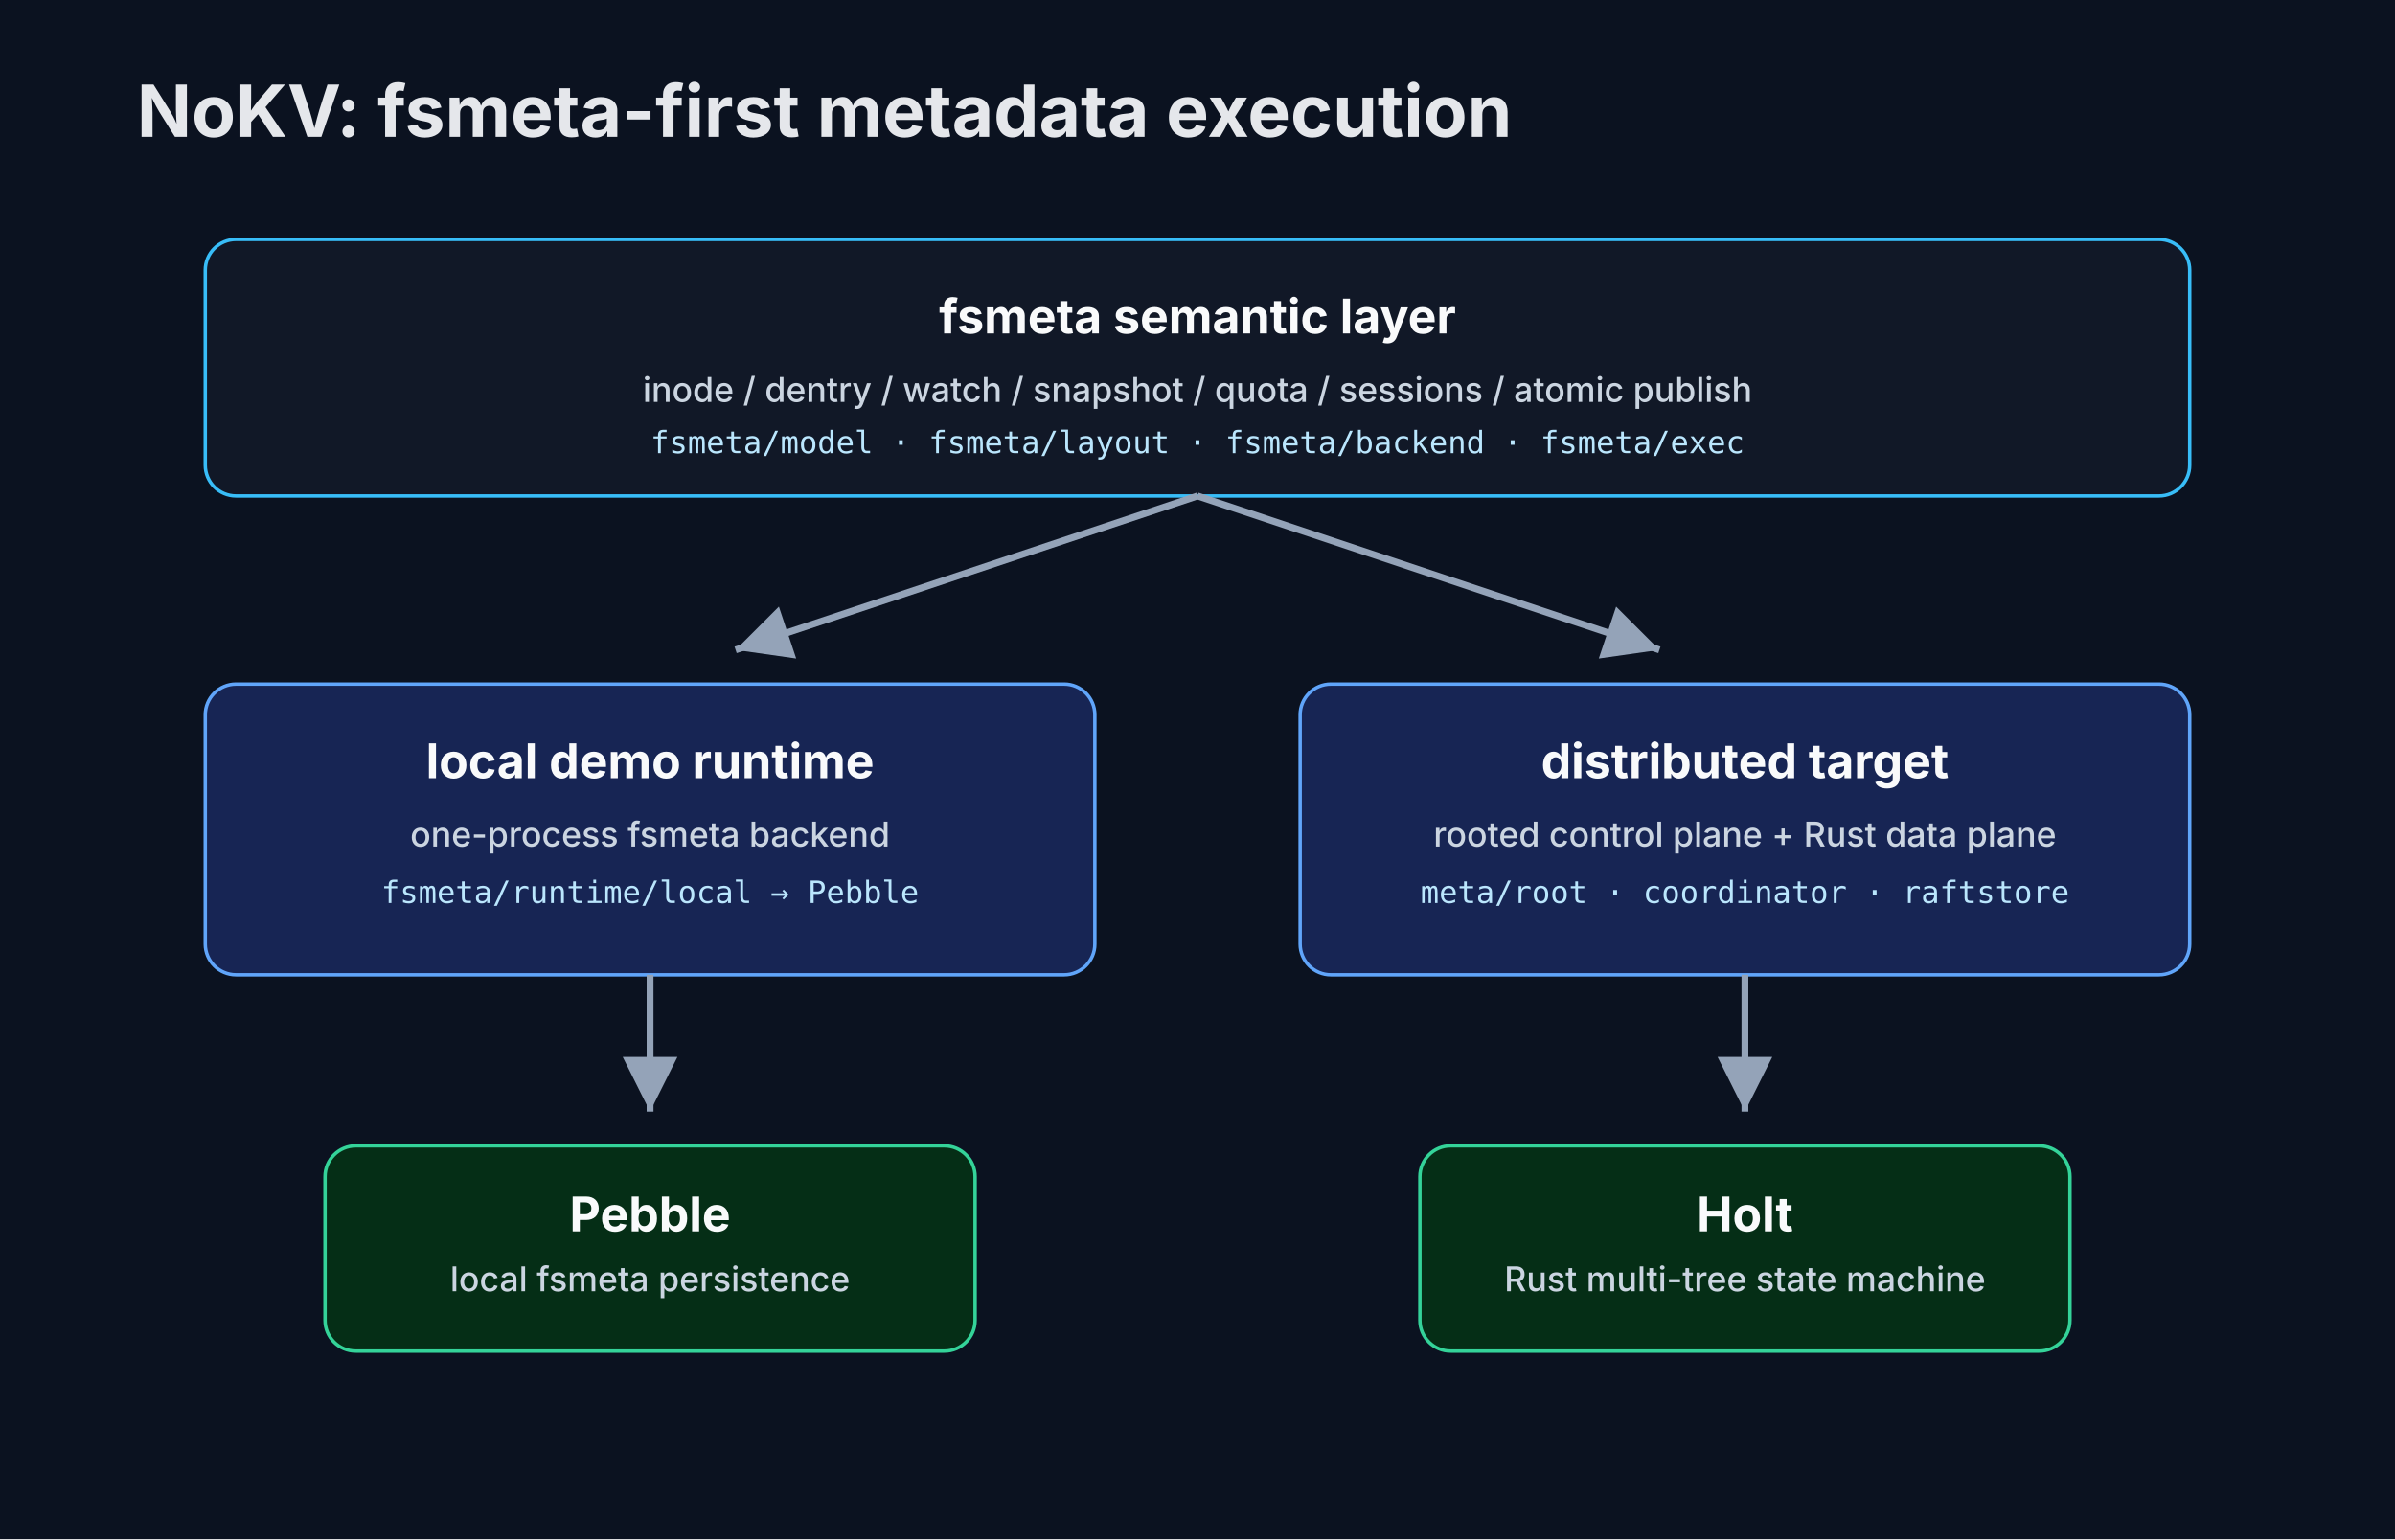
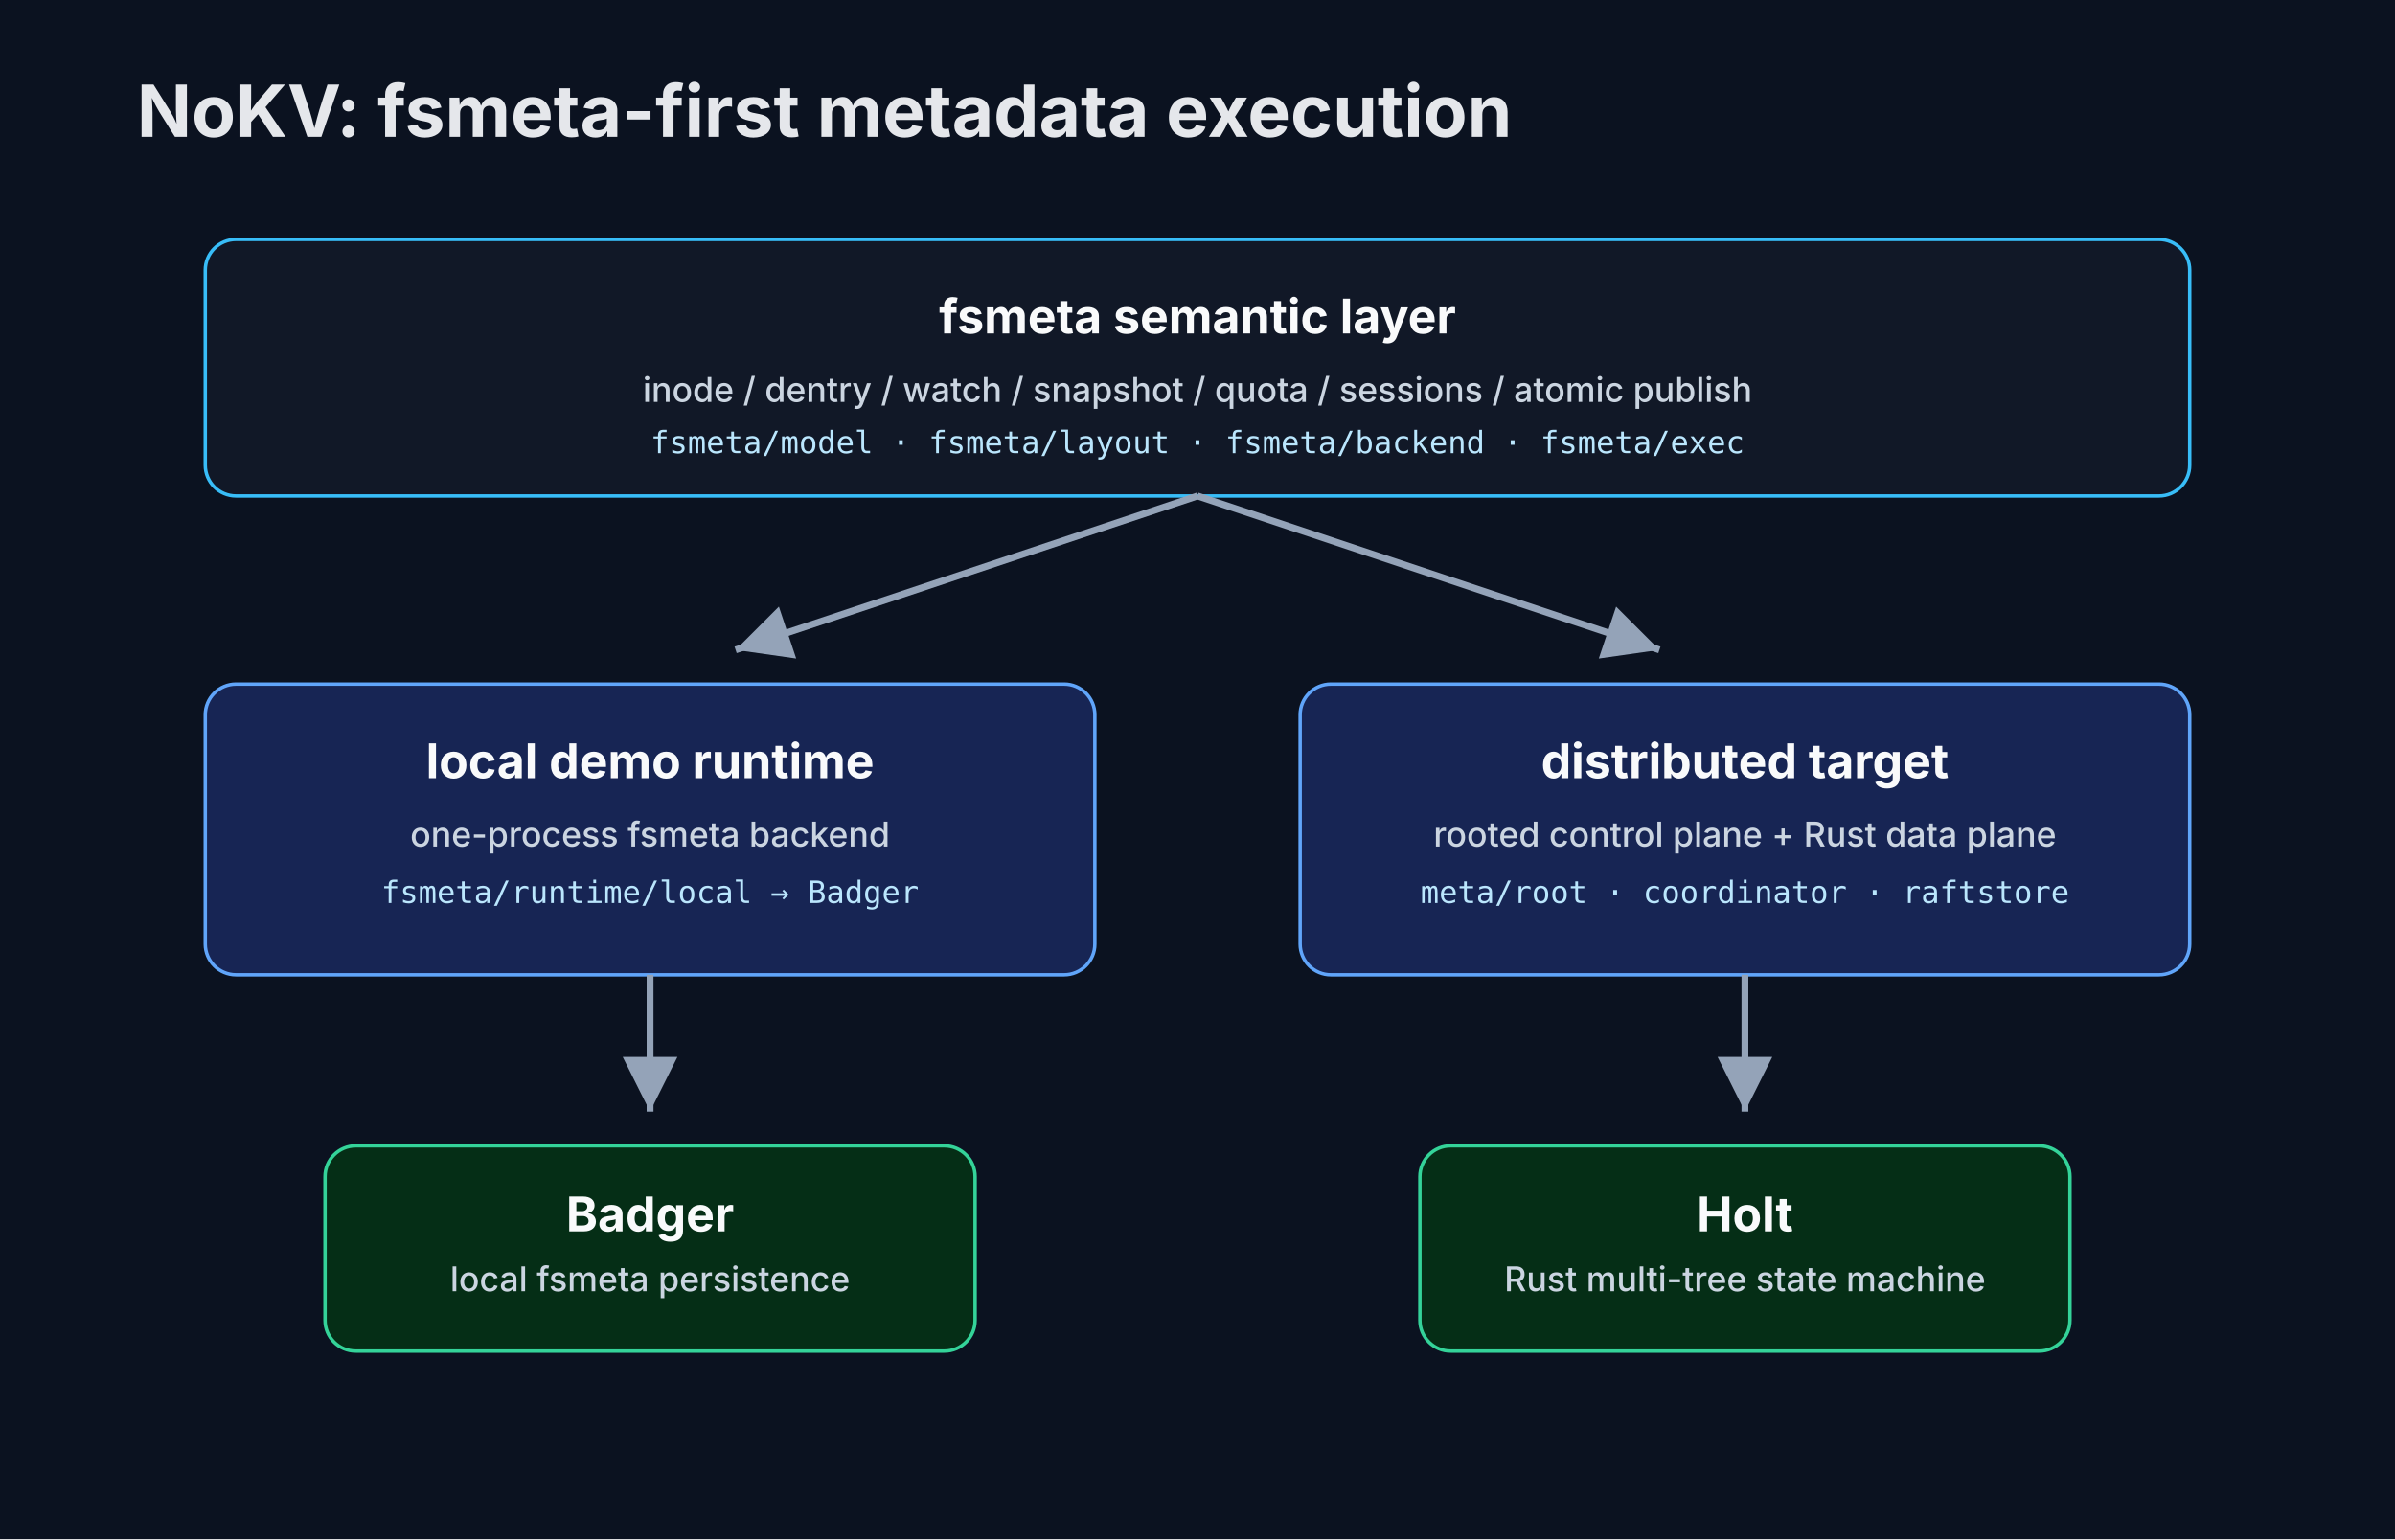
<svg xmlns="http://www.w3.org/2000/svg" width="1400" height="900" viewBox="0 0 1400 900" role="img" aria-labelledby="title desc">
  <style>
    .bg { fill: #0b1220; }
    .box { fill: #111827; stroke: #38bdf8; stroke-width: 2; rx: 18; }
    .box2 { fill: #172554; stroke: #60a5fa; stroke-width: 2; rx: 18; }
    .box3 { fill: #052e16; stroke: #34d399; stroke-width: 2; rx: 18; }
    .title { fill: #e5e7eb; font: 700 42px Inter, system-ui, sans-serif; }
    .label { fill: #f9fafb; font: 700 28px Inter, system-ui, sans-serif; }
    .small { fill: #cbd5e1; font: 500 20px Inter, system-ui, sans-serif; }
    .mono { fill: #bae6fd; font: 500 18px ui-monospace, SFMono-Regular, Menlo, monospace; }
    .line { stroke: #94a3b8; stroke-width: 4; fill: none; marker-end: url(#arrow); }
  </style>
  <defs>
    <marker id="arrow" markerWidth="12" markerHeight="12" refX="10" refY="6" orient="auto">
      <path d="M2,2 L10,6 L2,10 Z" fill="#94a3b8" />
    </marker>
  </defs>
  <rect class="bg" width="1400" height="900" />
  <text x="80" y="80" class="title">NoKV: fsmeta-first metadata execution</text>
  <rect x="120" y="140" width="1160" height="150" class="box" />
  <text x="700" y="195" text-anchor="middle" class="label">fsmeta semantic layer</text>
  <text x="700" y="235" text-anchor="middle" class="small">inode / dentry / watch / snapshot / quota / sessions / atomic publish</text>
  <text x="700" y="265" text-anchor="middle" class="mono">fsmeta/model · fsmeta/layout · fsmeta/backend · fsmeta/exec</text>
  <line x1="700" y1="290" x2="430" y2="380" class="line" />
  <line x1="700" y1="290" x2="970" y2="380" class="line" />
  <rect x="120" y="400" width="520" height="170" class="box2" />
  <text x="380" y="455" text-anchor="middle" class="label">local demo runtime</text>
  <text x="380" y="495" text-anchor="middle" class="small">one-process fsmeta backend</text>
-   <text x="380" y="528" text-anchor="middle" class="mono">fsmeta/runtime/local → Pebble</text>
+   <text x="380" y="528" text-anchor="middle" class="mono">fsmeta/runtime/local → Badger</text>
  <rect x="760" y="400" width="520" height="170" class="box2" />
  <text x="1020" y="455" text-anchor="middle" class="label">distributed target</text>
  <text x="1020" y="495" text-anchor="middle" class="small">rooted control plane + Rust data plane</text>
  <text x="1020" y="528" text-anchor="middle" class="mono">meta/root · coordinator · raftstore</text>
  <line x1="380" y1="570" x2="380" y2="650" class="line" />
  <line x1="1020" y1="570" x2="1020" y2="650" class="line" />
  <rect x="190" y="670" width="380" height="120" class="box3" />
-   <text x="380" y="720" text-anchor="middle" class="label">Pebble</text>
+   <text x="380" y="720" text-anchor="middle" class="label">Badger</text>
  <text x="380" y="755" text-anchor="middle" class="small">local fsmeta persistence</text>
  <rect x="830" y="670" width="380" height="120" class="box3" />
  <text x="1020" y="720" text-anchor="middle" class="label">Holt</text>
  <text x="1020" y="755" text-anchor="middle" class="small">Rust multi-tree state machine</text>
</svg>
